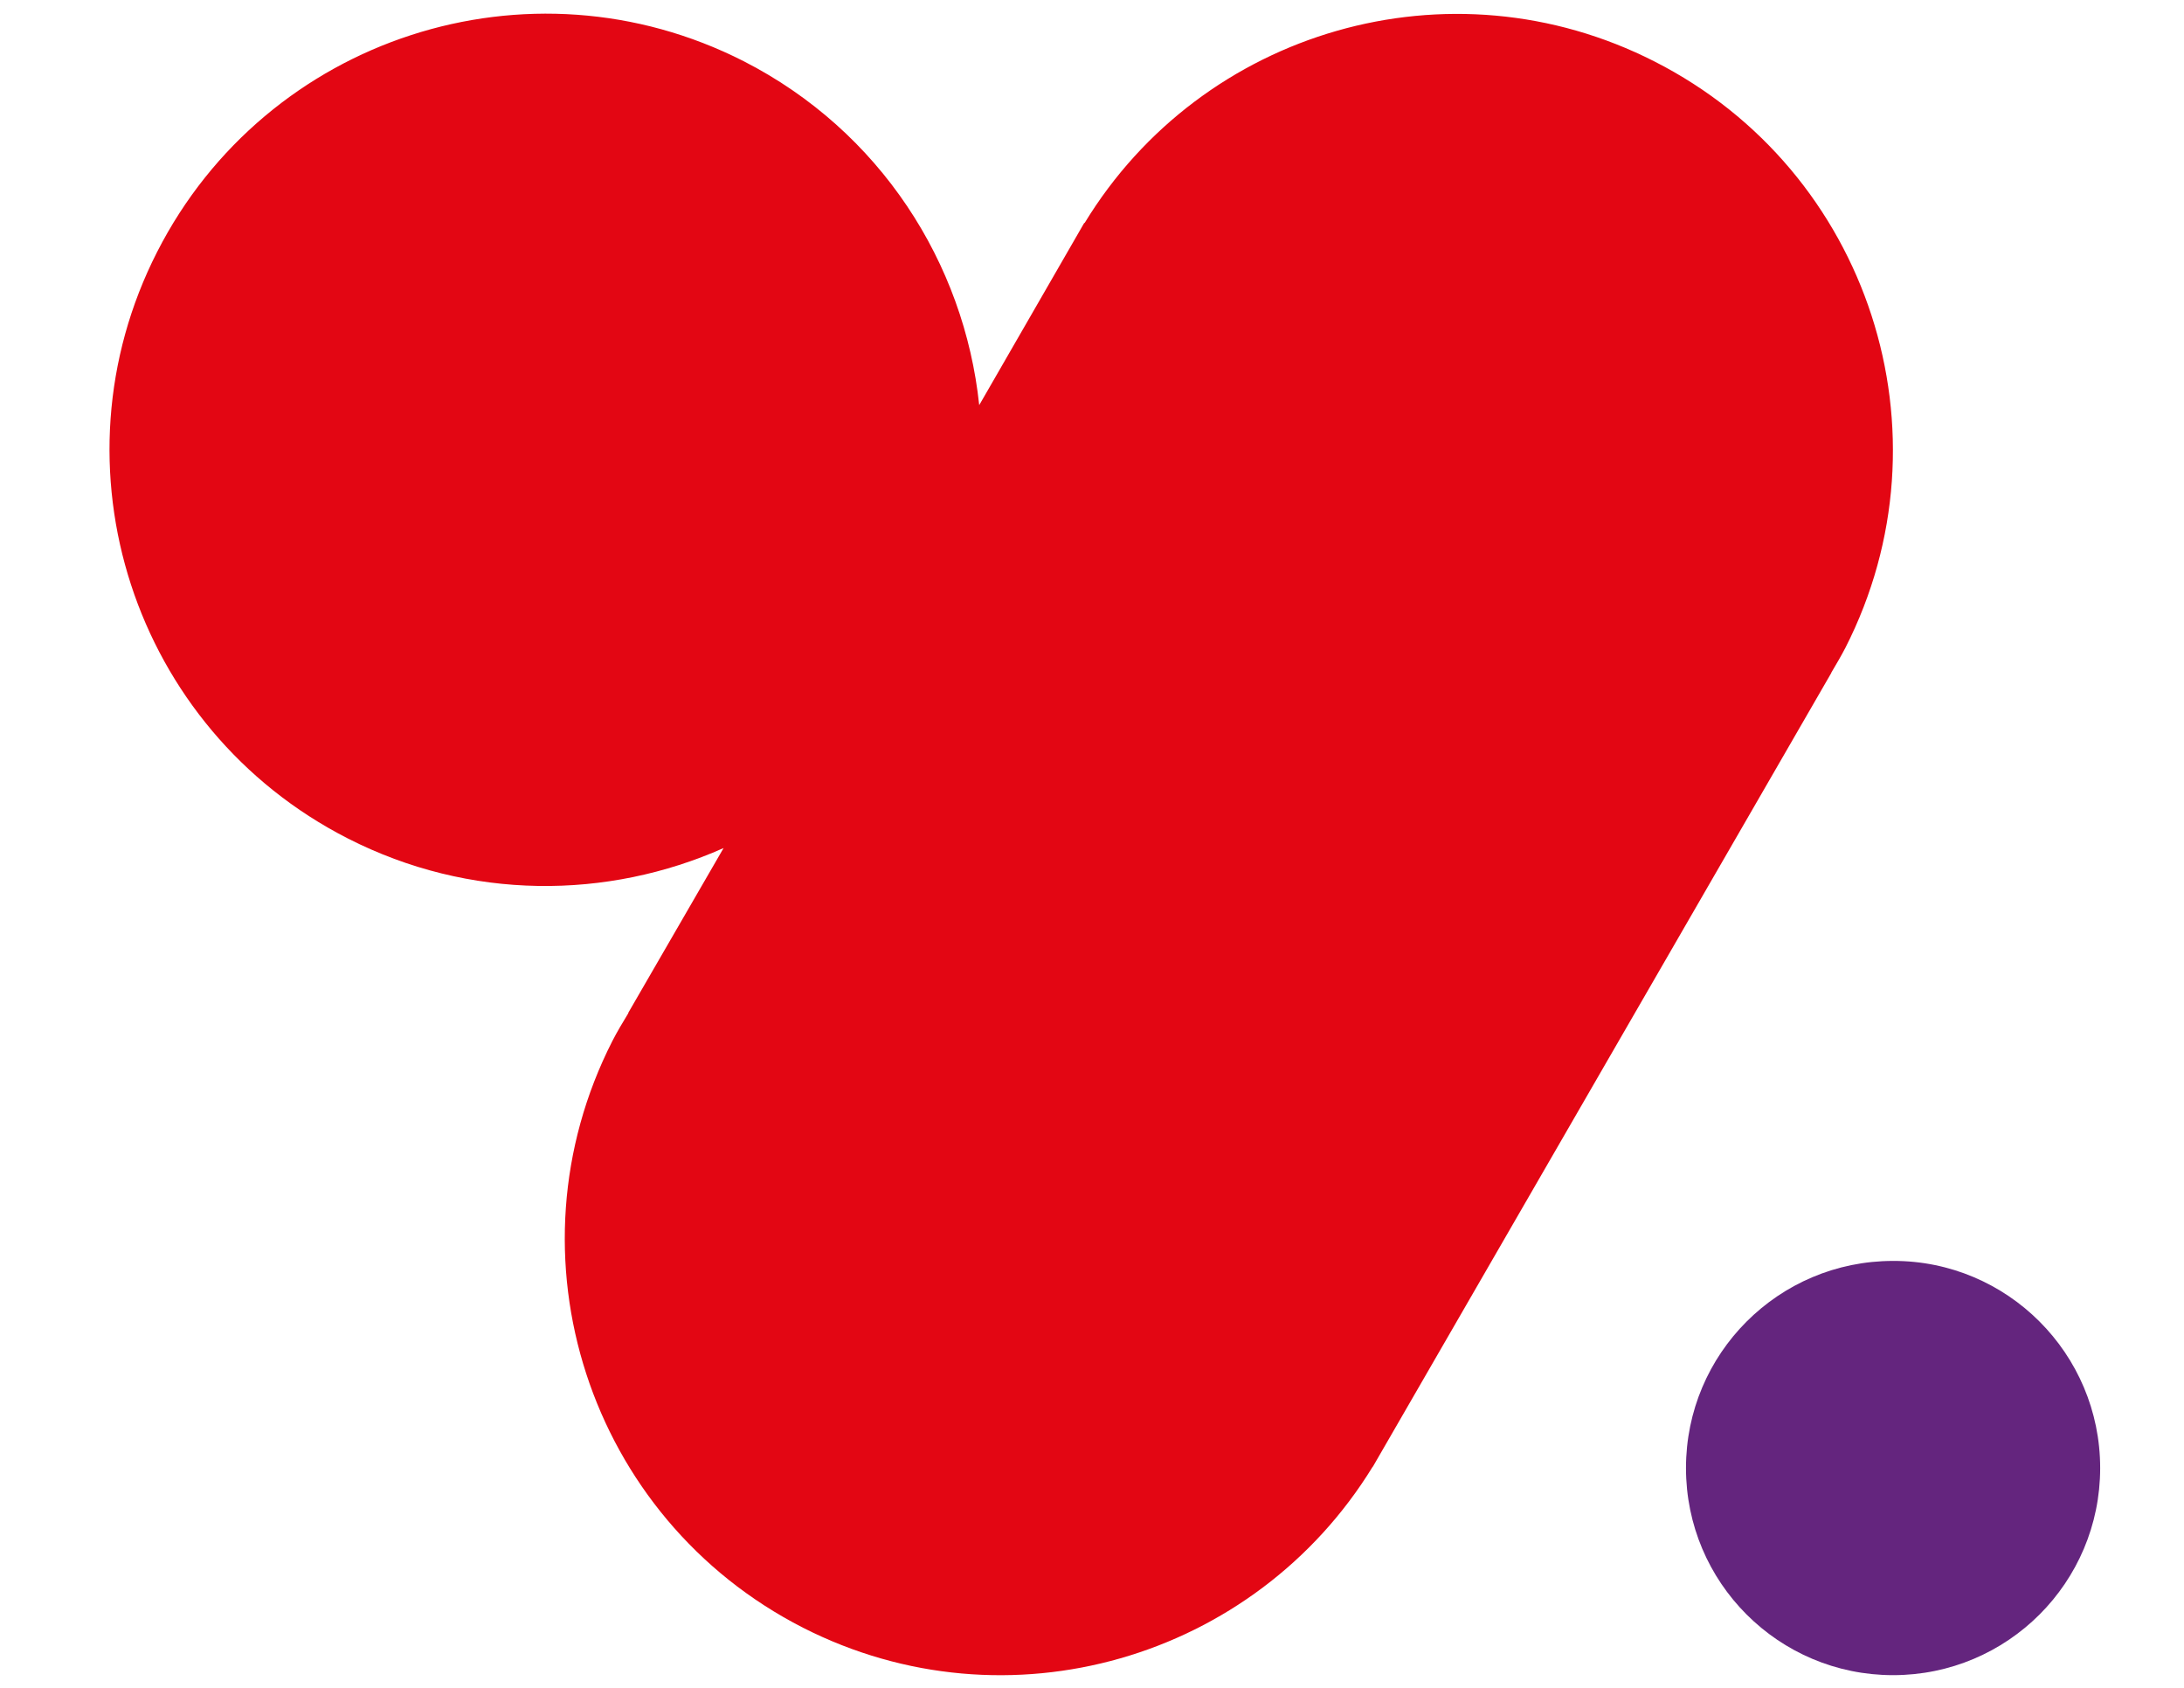
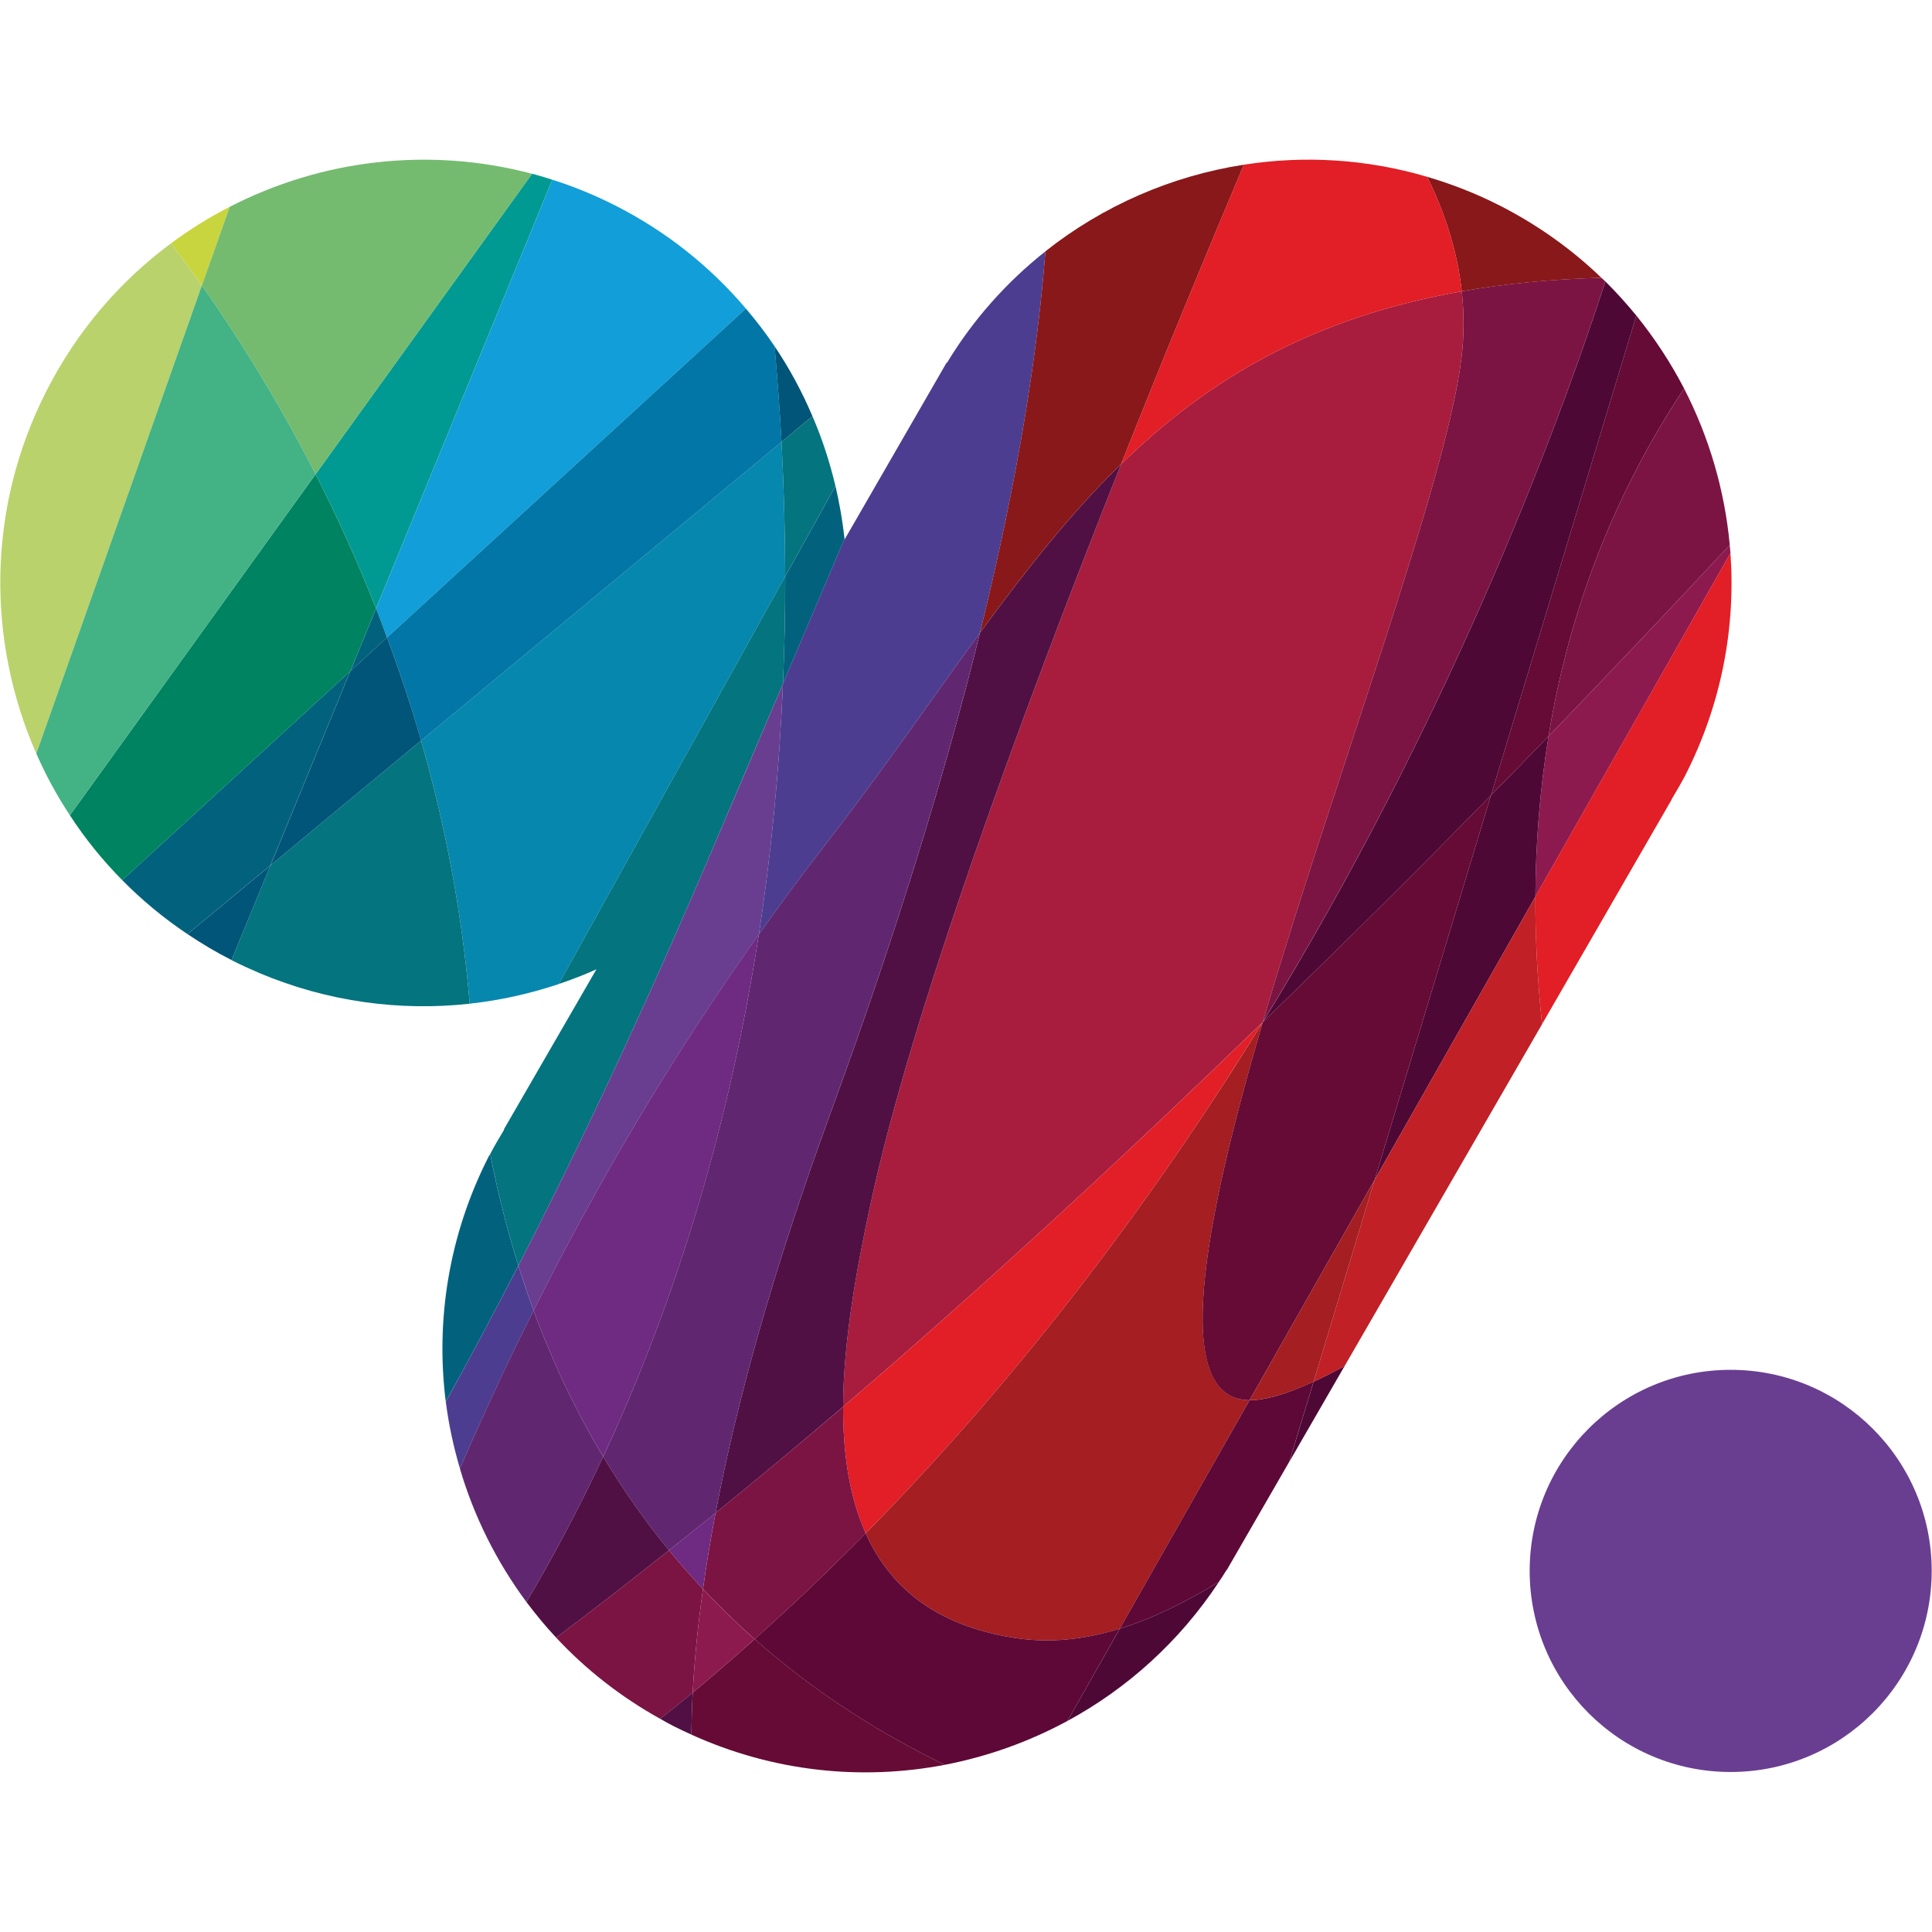
- <svg xmlns="http://www.w3.org/2000/svg" version="1.1" id="Capa_1" x="0px" y="0px" viewBox="0 0 792 612" enable-background="new 0 0 792 612" xml:space="preserve">
+ <svg xmlns="http://www.w3.org/2000/svg" version="1.1" id="Layer_1" x="0px" y="0px" width="50px" height="50px" viewBox="0 0 50 50" style="enable-background:new 0 0 50 50;" xml:space="preserve">
  <g>
-     <path fill="#E30613" d="M600,22.3c-74.2-37.8-164.1-11.4-206.7,58.6l-0.1-0.1l-38.1,66.1c-5.4-51.5-35.9-99.4-85.4-124.7   C191.9-17.4,96.7,13.5,57,91.3c-39.7,77.8-8.7,173,69.1,212.7c44.3,22.6,94.2,22.2,136.3,3.5l-34.6,59.8l0.1,0   c-2,3.3-4,6.6-5.8,10.1c-39.7,77.8-8.7,173.1,69.1,212.8c74.1,37.7,163.8,11.4,206.6-58.4l0,0.1L664.1,244l0-0.1   c1.7-2.9,3.5-5.9,5.1-9C708.8,157.2,677.9,61.9,600,22.3z" />
-     <path fill="#64257E" d="M761.6,532.3c0,41.5-33.6,75.1-75.1,75.1c-41.5,0-75.1-33.6-75.1-75.1c0-41.5,33.6-75.1,75.1-75.1   C727.9,457.1,761.6,490.8,761.6,532.3z" />
+     <g>
+       <path style="fill:#0687AE;" d="M20.227,11.437l-9.33,7.729c0.602,2.097,1.054,4.374,1.259,6.809    c0.787-0.086,1.556-0.258,2.306-0.508l5.859-10.55C20.319,13.785,20.287,12.626,20.227,11.437z" />
+       <path style="fill:#04747F;" d="M18.297,22.307c0.704-1.647,1.357-3.178,1.966-4.61c0.039-0.907,0.06-1.833,0.058-2.781    l-5.859,10.55c0.326-0.112,0.655-0.236,0.973-0.38l-2.397,4.146l0.01,0.002c-0.125,0.208-0.249,0.415-0.361,0.63    c0.199,1.018,0.444,1.981,0.729,2.891C14.974,29.718,16.61,26.256,18.297,22.307z" />
+       <path style="fill:#693E91;" d="M20.263,17.697c-0.608,1.432-1.262,2.962-1.966,4.61c-1.687,3.949-3.323,7.411-4.881,10.448    c0.124,0.398,0.253,0.782,0.394,1.16c1.581-3.16,3.505-6.467,5.83-9.731C19.949,22.154,20.167,19.992,20.263,17.697z" />
+       <path style="fill:#6F2A82;" d="M13.809,33.915c0.51,1.386,1.118,2.641,1.801,3.782c1.667-3.569,3.185-8.061,4.028-13.514    C17.314,27.448,15.39,30.755,13.809,33.915z" />
+       <path style="fill:#8D1A4F;" d="M39.736,23.205l5.049-8.892c-0.006-0.071-0.014-0.139-0.02-0.209    c-1.48,1.592-3.049,3.248-4.689,4.949C39.852,20.437,39.742,21.824,39.736,23.205z" />
+       <path style="fill:#E21E26;" d="M39.908,26.506l3.357-5.818l-0.004-0.002c0.121-0.204,0.244-0.41,0.355-0.623    c0.938-1.843,1.305-3.827,1.168-5.75l-5.049,8.892C39.73,24.313,39.795,25.417,39.908,26.506z" />
+       <path style="fill:#7B1443;" d="M44.766,14.104c-0.131-1.414-0.533-2.789-1.182-4.049c-1.914,2.886-3.006,5.932-3.508,8.998    C41.717,17.351,43.285,15.695,44.766,14.104z" />
+       <path style="fill:#C8D53E;" d="M5.945,5.353C5.414,5.624,4.907,5.939,4.427,6.297C4.679,6.63,4.945,6.994,5.224,7.388L5.945,5.353    z" />
+       <path style="fill:#009A93;" d="M13.882,4.526c-0.039-0.01-0.075-0.02-0.113-0.029l-5.603,7.777    c0.548,1.067,1.076,2.231,1.565,3.475l1.652-4.019l2.911-7.079C14.158,4.606,14.02,4.566,13.882,4.526z" />
+       <path style="fill:#119ED9;" d="M15.94,5.327c-0.539-0.274-1.088-0.499-1.645-0.676l-2.911,7.079l-1.652,4.019    c0.048,0.117,0.092,0.231,0.136,0.35c0.05,0.133,0.1,0.267,0.148,0.4l9.287-8.513C18.396,6.917,17.269,6.005,15.94,5.327z" />
+       <path style="fill:#74BB6F;" d="M8.166,12.274l5.603-7.777C11.101,3.79,8.313,4.132,5.945,5.353L5.224,7.388    C6.142,8.694,7.177,10.332,8.166,12.274z" />
+       <path style="fill:#0276A7;" d="M10.897,19.167l9.33-7.729c-0.044-0.81-0.108-1.64-0.18-2.475C19.819,8.622,19.57,8.3,19.303,7.986    l-9.287,8.513C10.333,17.351,10.631,18.239,10.897,19.167z" />
+       <path style="fill:#02627E;" d="M12.686,29.864c-0.014,0.022-0.028,0.046-0.04,0.068c-1.035,2.033-1.375,4.238-1.11,6.343    c0.613-1.104,1.239-2.274,1.879-3.521C13.13,31.846,12.885,30.882,12.686,29.864z" />
+       <path style="fill:#4C3D90;" d="M13.416,32.755c-0.641,1.246-1.267,2.416-1.879,3.521c0.075,0.587,0.199,1.165,0.366,1.729    c0.574-1.324,1.204-2.691,1.907-4.09C13.669,33.537,13.539,33.153,13.416,32.755z" />
+       <path style="fill:#02627E;" d="M9.065,17.371l-5.901,5.407c0.505,0.514,1.069,0.982,1.688,1.397l2.146-1.778L9.065,17.371z" />
+       <path style="fill:#015578;" d="M4.853,24.175c0.363,0.243,0.741,0.47,1.139,0.671l1.008-2.449L4.853,24.175z" />
+       <path style="fill:#04747F;" d="M10.897,19.167L7.959,21.6l-0.96,0.798l-1.008,2.449c0.241,0.124,0.479,0.231,0.728,0.338    c1.766,0.744,3.635,0.989,5.437,0.791C11.951,23.54,11.499,21.264,10.897,19.167z" />
+       <path style="fill:#602770;" d="M13.809,33.915c-0.704,1.398-1.333,2.766-1.907,4.09c0.363,1.237,0.946,2.409,1.722,3.455    c0.663-1.117,1.334-2.369,1.986-3.763C14.927,36.556,14.319,35.301,13.809,33.915z" />
+       <path style="fill:#008361;" d="M9.731,15.749c-0.49-1.244-1.018-2.407-1.565-3.475L1.809,21.1    c0.391,0.601,0.845,1.163,1.355,1.679l5.901-5.407L9.731,15.749z" />
+       <path style="fill:#B9D26B;" d="M4.427,6.297c-1.316,0.974-2.43,2.259-3.222,3.815c-1.556,3.048-1.543,6.485-0.265,9.391    L5.224,7.388C4.945,6.994,4.679,6.63,4.427,6.297z" />
+       <path style="fill:#02627E;" d="M9.868,16.099c-0.044-0.119-0.088-0.233-0.136-0.35l-0.666,1.623l0.532-0.488l0.418-0.384    C9.967,16.366,9.918,16.231,9.868,16.099z" />
+       <path style="fill:#43B285;" d="M5.224,7.388L0.94,19.502c0.242,0.554,0.533,1.089,0.869,1.597l6.357-8.826    C7.177,10.332,6.142,8.694,5.224,7.388z" />
+       <path style="fill:#015578;" d="M10.016,16.499l-0.418,0.384l-0.532,0.488l-2.066,5.026l0.96-0.798l2.938-2.433    C10.631,18.239,10.333,17.351,10.016,16.499z" />
+       <path style="fill:#4E0836;" d="M33.367,37.831l1.432-2.48c-0.283,0.155-0.551,0.291-0.803,0.406L33.367,37.831z" />
+       <path style="fill:#4E0836;" d="M38.586,20.582l-3.01,9.949l4.16-7.327c0.006-1.38,0.115-2.768,0.34-4.152    C39.588,19.559,39.092,20.068,38.586,20.582z" />
+       <path style="fill:#C02026;" d="M39.736,23.205l-4.16,7.327l-1.58,5.226c0.252-0.115,0.52-0.251,0.803-0.406l5.109-8.845    C39.795,25.417,39.73,24.313,39.736,23.205z" />
+       <path style="fill:#660B35;" d="M40.076,19.052c0.502-3.066,1.594-6.112,3.508-8.998c-0.346-0.665-0.76-1.299-1.236-1.887    l-3.762,12.415C39.092,20.068,39.588,19.559,40.076,19.052z" />
+       <path style="fill:#04747F;" d="M20.321,14.917l1.3-2.34c-0.147-0.617-0.342-1.223-0.595-1.805l-0.8,0.666    C20.287,12.626,20.319,13.785,20.321,14.917z" />
+       <path style="fill:#02627E;" d="M20.263,17.697c0.572-1.342,1.1-2.586,1.594-3.752c-0.051-0.461-0.131-0.919-0.235-1.368l-1.3,2.34    C20.323,15.864,20.302,16.79,20.263,17.697z" />
+       <path style="fill:#A81D3D;" d="M21.819,36.406c3.692-3.157,7.384-6.582,10.856-9.947c0,0,0.002-0.002,0.004-0.006s0.002-0.01,0,0    l0,0c1.852-6.3,4.74-13.945,5.139-17.153c0.076-0.604,0.074-1.19,0.012-1.761c-3.916,0.69-6.584,2.3-8.814,4.469    c-2.631,6.623-5.438,14.266-6.487,19.155C22.17,32.83,21.827,34.687,21.819,36.406z" />
+       <path style="fill:#4C3D90;" d="M19.639,24.184c0.546-0.771,1.109-1.537,1.701-2.3c1.491-1.917,2.76-3.781,4.021-5.506    c1.013-4.1,1.499-7.346,1.694-9.873c-0.99,0.785-1.862,1.751-2.547,2.884L24.501,9.38l-2.644,4.583    c0-0.006-0.001-0.015-0.001-0.019c-0.494,1.167-1.022,2.41-1.594,3.752C20.167,19.992,19.949,22.154,19.639,24.184z" />
+       <path style="fill:#511044;" d="M18.518,39.157c1.101-0.896,2.206-1.815,3.302-2.751c0.007-1.72,0.351-3.576,0.709-5.243    c1.049-4.89,3.856-12.533,6.487-19.155c-1.32,1.285-2.48,2.767-3.655,4.37c-0.859,3.487-2.097,7.591-3.853,12.388    C20.01,32.859,19.062,36.286,18.518,39.157z" />
+       <path style="fill:#E21E26;" d="M32.68,26.455L32.68,26.455c-0.004,0.004-0.006,0.007-0.006,0.007    c-3.471,3.362-7.162,6.787-10.854,9.944c-0.005,1.194,0.156,2.322,0.584,3.275c4.129-4.189,7.547-8.807,10.268-13.215    C32.672,26.467,32.676,26.462,32.68,26.455z" />
+       <path style="fill:#602770;" d="M21.507,28.766c1.756-4.797,2.994-8.901,3.853-12.388c-1.261,1.726-2.53,3.589-4.021,5.506    c-0.592,0.763-1.155,1.528-1.701,2.3c-0.844,5.453-2.362,9.944-4.028,13.514c0.526,0.876,1.095,1.683,1.704,2.425    c0.401-0.319,0.804-0.641,1.204-0.965C19.062,36.286,20.01,32.859,21.507,28.766z" />
+       <path style="fill:#7B1443;" d="M37.818,9.3c-0.398,3.208-3.287,10.854-5.139,17.153c0.004-0.004,0.006-0.01,0.006-0.01    c4.748-7.732,7.533-15.077,8.861-19.16c-0.035-0.034-0.07-0.064-0.104-0.096c-1.311,0.039-2.514,0.156-3.613,0.351    C37.893,8.109,37.895,8.695,37.818,9.3z" />
+       <path style="fill:#6F2A82;" d="M17.314,40.122c0.281,0.348,0.577,0.68,0.879,0.999c0.086-0.622,0.193-1.277,0.324-1.964    C18.118,39.481,17.715,39.803,17.314,40.122z" />
+       <path style="fill:#7B1443;" d="M18.518,39.157c-0.131,0.687-0.238,1.342-0.324,1.964c0.434,0.462,0.878,0.895,1.338,1.299    c0.996-0.892,1.953-1.804,2.873-2.738c-0.429-0.953-0.59-2.081-0.584-3.275C20.724,37.342,19.618,38.261,18.518,39.157z" />
+       <path style="fill:#89181A;" d="M29.016,12.008c1.143-2.883,2.256-5.565,3.176-7.746c-1.867,0.289-3.641,1.058-5.137,2.242    c-0.195,2.527-0.682,5.773-1.694,9.873C26.535,14.775,27.695,13.292,29.016,12.008z" />
+       <path style="fill:#89181A;" d="M41.443,7.188c-0.756-0.728-1.631-1.357-2.615-1.861c-0.617-0.315-1.252-0.563-1.893-0.751    c0.449,0.91,0.779,1.904,0.895,2.963C38.93,7.344,40.133,7.227,41.443,7.188z" />
+       <path style="fill:#E21E26;" d="M37.83,7.539c-0.115-1.059-0.445-2.053-0.895-2.963c-1.572-0.464-3.188-0.557-4.744-0.313    c-0.92,2.181-2.033,4.863-3.176,7.746C31.246,9.839,33.914,8.229,37.83,7.539z" />
+       <path style="fill:#015578;" d="M21.026,10.771c-0.269-0.631-0.593-1.237-0.98-1.809c0.072,0.835,0.136,1.665,0.18,2.475    L21.026,10.771z" />
+       <path style="fill:#511044;" d="M15.61,37.697c-0.652,1.394-1.323,2.646-1.986,3.763c0.24,0.319,0.494,0.628,0.77,0.923    c0.969-0.73,1.946-1.485,2.92-2.261C16.705,39.38,16.136,38.573,15.61,37.697z" />
+       <path style="fill:#7B1443;" d="M18.193,41.121c-0.302-0.319-0.598-0.651-0.879-0.999c-0.974,0.775-1.951,1.53-2.92,2.261    c0.762,0.818,1.665,1.529,2.693,2.101c0.279-0.224,0.564-0.448,0.84-0.677C17.97,42.979,18.058,42.088,18.193,41.121z" />
+       <path style="fill:#8D1A4F;" d="M18.193,41.121c-0.136,0.967-0.223,1.857-0.266,2.686c0.544-0.457,1.079-0.917,1.604-1.387    C19.071,42.016,18.627,41.583,18.193,41.121z" />
+       <path style="fill:#A41E22;" d="M32.68,26.453c-0.004,0.014-0.002,0.009,0,0.004c-0.004,0.006-0.006,0.008-0.006,0.008    c-2.723,4.41-6.141,9.027-10.27,13.217c0.612,1.37,1.784,2.38,3.836,2.704c0.922,0.147,1.832,0.045,2.74-0.235l3.357-5.913    c-0.01,0-0.016,0-0.016,0C30.305,36.192,31.119,31.785,32.68,26.453z" />
+       <path style="fill:#5D0836;" d="M32.338,36.237L28.98,42.15c0.852-0.263,1.705-0.688,2.566-1.213    c0.068-0.102,0.135-0.201,0.197-0.306l0.004,0.004l1.619-2.805l0.629-2.074C33.314,36.07,32.75,36.24,32.338,36.237z" />
+       <path style="fill:#660B35;" d="M32.68,26.453c-1.561,5.332-2.375,9.739-0.365,9.784c0,0,0.014,0,0.023,0l3.238-5.706l3.01-9.949    C36.699,22.515,34.715,24.482,32.68,26.453z" />
+       <path style="fill:#A41E22;" d="M33.996,35.757l1.58-5.226l-3.238,5.706C32.75,36.24,33.314,36.07,33.996,35.757z" />
+       <path style="fill:#4E0836;" d="M32.68,26.453C32.686,26.449,32.688,26.445,32.68,26.453c2.035-1.971,4.02-3.938,5.906-5.871    l3.762-12.415c-0.252-0.307-0.516-0.601-0.801-0.883c-1.328,4.083-4.113,11.427-8.859,19.16    C32.688,26.443,32.688,26.443,32.68,26.453z" />
+       <path style="fill:#4E0836;" d="M27.625,44.538c1.547-0.838,2.904-2.058,3.922-3.601c-0.861,0.524-1.715,0.95-2.566,1.213    L27.625,44.538z" />
+       <path style="fill:#5D0836;" d="M26.24,42.386c-2.053-0.324-3.224-1.334-3.836-2.704c-0.92,0.935-1.876,1.847-2.873,2.738    c1.539,1.363,3.215,2.425,4.921,3.253c1.107-0.214,2.177-0.596,3.173-1.135l1.355-2.388C28.072,42.431,27.162,42.533,26.24,42.386    z" />
+       <path style="fill:#511044;" d="M17.087,44.483c0.114,0.066,0.231,0.131,0.347,0.19c0.154,0.079,0.305,0.149,0.458,0.218    c0.005-0.349,0.015-0.707,0.035-1.085C17.651,44.035,17.366,44.26,17.087,44.483z" />
+       <path style="fill:#660B35;" d="M17.928,43.807c-0.021,0.378-0.03,0.736-0.035,1.085c2.127,0.965,4.41,1.193,6.56,0.781    c-1.706-0.828-3.382-1.89-4.921-3.253C19.006,42.89,18.472,43.35,17.928,43.807z" />
+       <path style="fill:#693E91;" d="M44.789,35.451c-2.875,0-5.201,2.331-5.201,5.202c0,2.875,2.326,5.206,5.201,5.206    c2.873,0,5.203-2.331,5.203-5.206C49.992,37.782,47.662,35.451,44.789,35.451z" />
+     </g>
  </g>
</svg>
